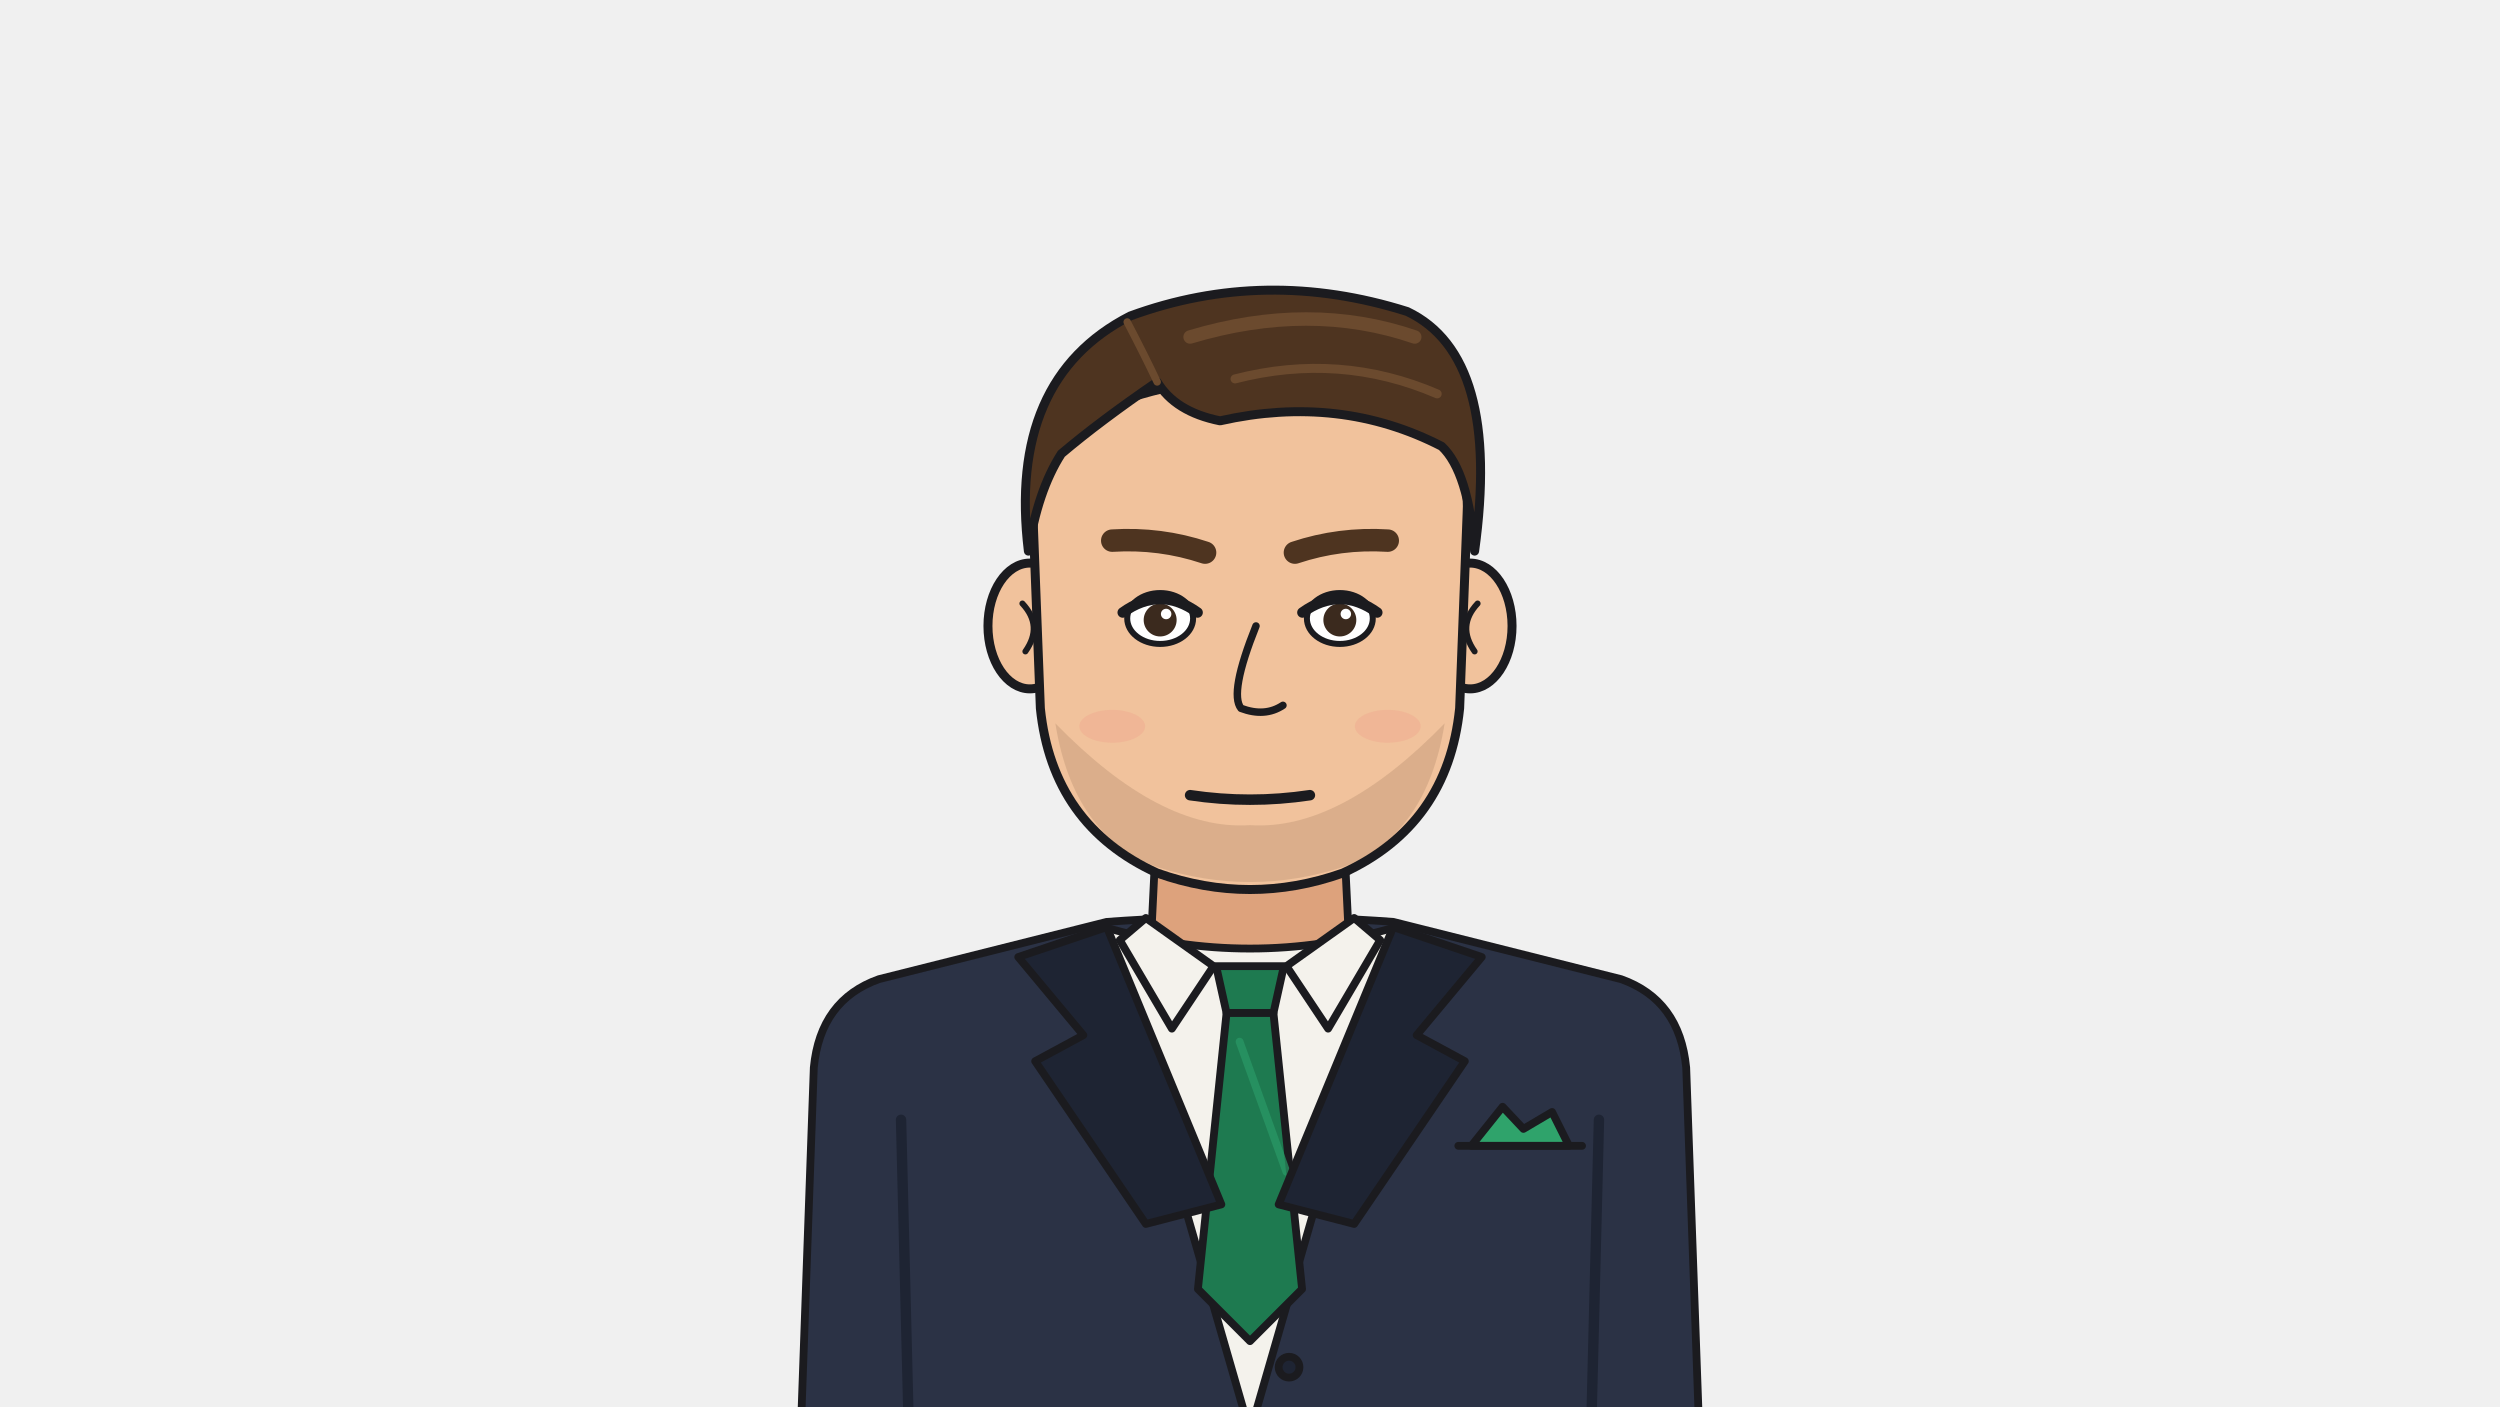
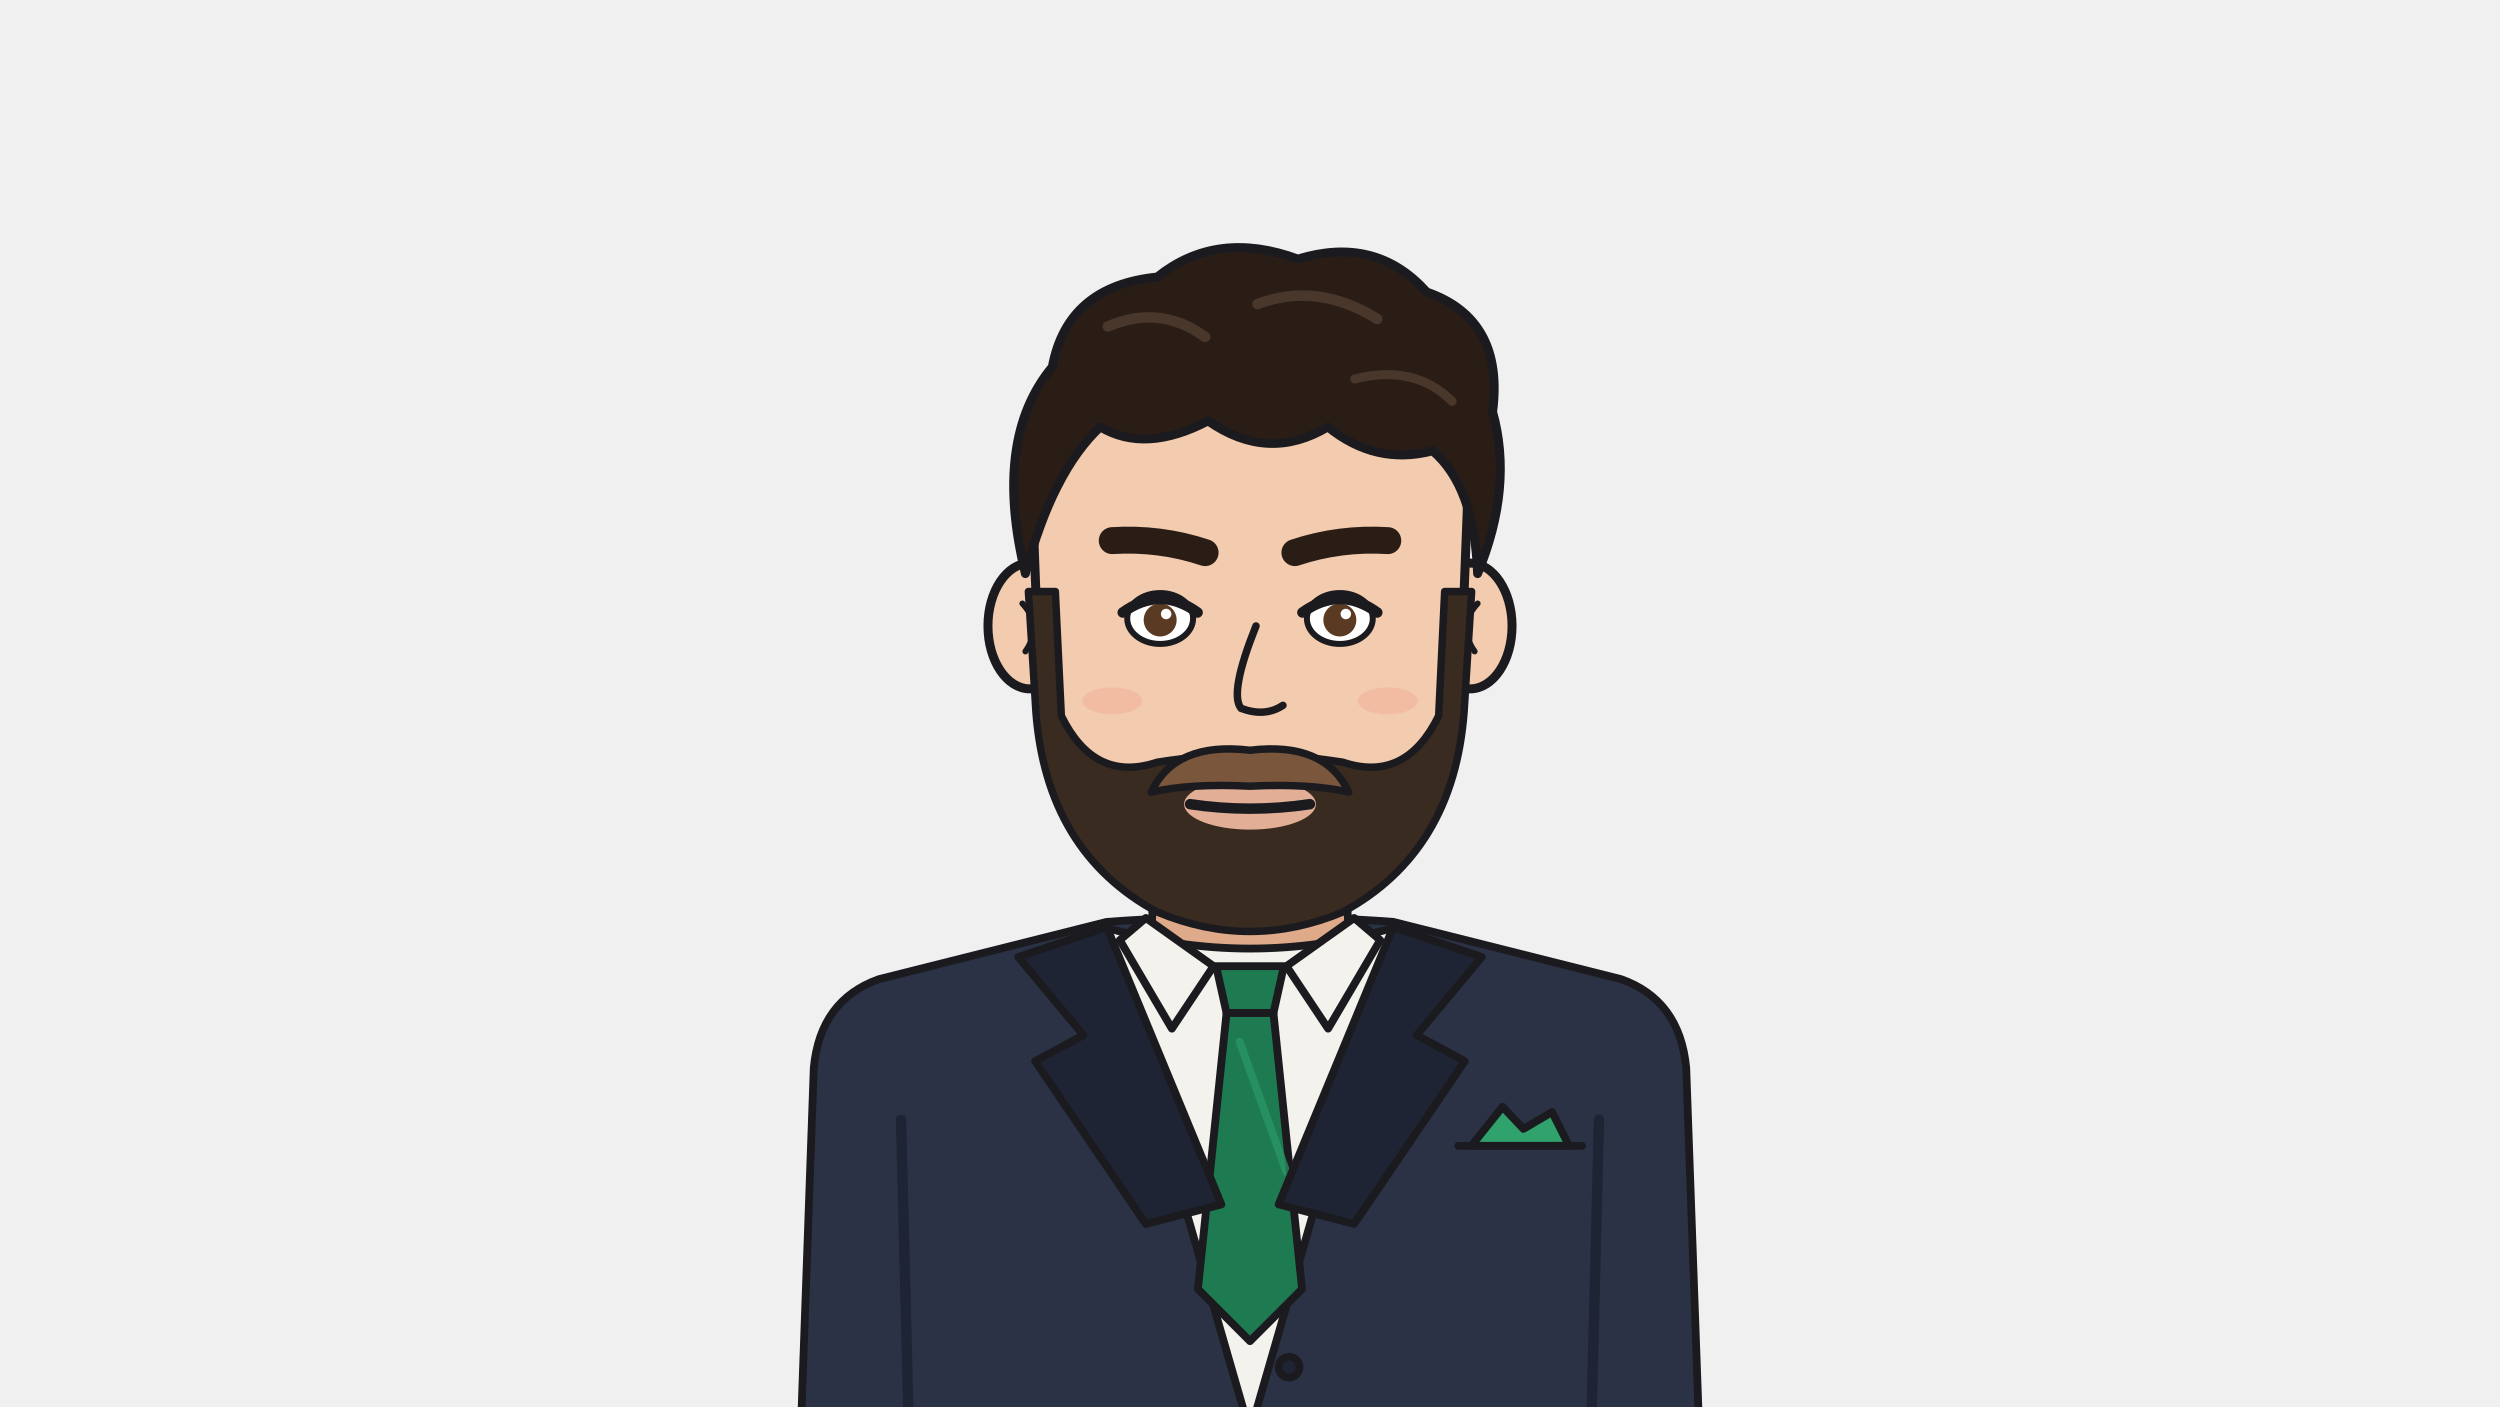
<svg xmlns="http://www.w3.org/2000/svg" width="1920" height="1080" viewBox="0 0 1920 1080">
  <g stroke="#1B1B1F" stroke-width="6" stroke-linejoin="round" stroke-linecap="round">
    <path d="M615 1100 L625 820 Q630 768 675 752              L850 708 Q960 700 1070 708 L1245 752              Q1290 768 1295 820 L1305 1100 Z" fill="#2B3245" />
    <path d="M698 1100 L692 860" fill="none" stroke="#1E2433" stroke-width="8" />
    <path d="M1222 1100 L1228 860" fill="none" stroke="#1E2433" stroke-width="8" />
-     <path d="M888 640 L884 722 Q960 760 1036 722 L1032 640 Z" fill="#DDA27C" />
+     <path d="M888 640 L884 722 Q960 760 1036 722 L1032 640 Z" fill="#DFAA8A" />
    <path d="M848 712 L960 1100 L1072 712 Q960 745 848 712 Z" fill="#F4F2EC" />
    <path d="M934 742 L986 742 L978 778 L942 778 Z" fill="#1E7A50" />
    <path d="M942 778 L978 778 L1000 990 L960 1030 L920 990 Z" fill="#1E7A50" />
    <path d="M952 800 L988 900" fill="none" stroke="#2A9A67" stroke-width="6" opacity="0.7" />
    <path d="M880 705 L932 742 L900 790 L860 722 Z" fill="#F4F2EC" />
    <path d="M1040 705 L988 742 L1020 790 L1060 722 Z" fill="#F4F2EC" />
    <polygon points="850 712 938 925 880 940 795 815 832 795 782 735" fill="#1E2433" />
    <polygon points="1070 712 982 925 1040 940 1125 815 1088 795 1138 735" fill="#1E2433" />
    <path d="M1130 880 L1205 880 L1192 854 L1170 867 L1154 850 Z" fill="#2FA36B" />
    <path d="M1120 880 L1215 880" fill="none" />
    <circle cx="990" cy="1050" r="8" fill="#1E2433" />
  </g>
  <g transform="translate(0 25) translate(960 450) scale(1.15) translate(-960 -450)">
    <g stroke="#1B1B1F" stroke-width="6" stroke-linejoin="round" stroke-linecap="round">
-       <ellipse cx="813" cy="455" rx="28" ry="42" fill="#F1C29C" />
-       <ellipse cx="1107" cy="455" rx="28" ry="42" fill="#F1C29C" />
+       <ellipse cx="813" cy="455" rx="28" ry="42" fill="#F3CBAE" />
+       <ellipse cx="1107" cy="455" rx="28" ry="42" fill="#F3CBAE" />
      <path d="M808 440 Q822 455 810 472" fill="none" stroke-width="4" />
      <path d="M1112 440 Q1098 455 1110 472" fill="none" stroke-width="4" />
-       <path d="M815 380 Q810 300 960 288 Q1110 300 1105 380              L1100 510 Q1092 588 1022 620 Q960 642 898 620              Q828 588 820 510 Z" fill="#F1C29C" />
-       <path d="M830 520 Q842 595 898 616 Q960 636 1022 616 Q1078 595 1090 520              Q1020 592 960 588 Q900 592 830 520 Z" fill="#4E3420" opacity="0.14" stroke="none" />
-       <path d="M812 405 Q798 290 880 248 Q970 215 1065 245              Q1128 275 1110 405 Q1106 352 1088 335              Q1020 300 940 318 Q910 312 898 292              Q860 318 834 340 Q818 365 812 405 Z" fill="#4E3420" />
-       <path d="M878 252 Q890 275 898 292" fill="none" stroke="#6B4A2E" stroke-width="5" />
-       <path d="M920 262 Q1000 238 1070 262" fill="none" stroke="#6B4A2E" stroke-width="9" />
-       <path d="M950 290 Q1020 272 1085 300" fill="none" stroke="#6B4A2E" stroke-width="6" />
+       <path d="M815 380 Q810 300 960 288 Q1110 300 1105 380              L1100 510 Q1092 588 1022 620 Q960 642 898 620              Q828 588 820 510 Z" fill="#F3CBAE" />
+       <path d="M812 432 L817 512 Q824 606 898 646 Q960 672 1022 646              Q1096 606 1103 512 L1108 432 L1090 432 L1086 515 Q1064 560 1022 546              Q960 536 898 546 Q856 560 834 515 L830 432 Z" fill="#3A2B21" stroke-width="5" />
+       <ellipse cx="960" cy="574" rx="44" ry="17" fill="#E2AE96" stroke="none" />
+       <path d="M810 420 Q788 330 828 282 Q838 228 898 222              Q938 190 992 210 Q1044 194 1078 232 Q1130 250 1122 312              Q1136 362 1112 420 Q1110 362 1082 338 Q1044 348 1012 322              Q972 346 932 318 Q890 340 860 322 Q828 352 810 420 Z" fill="#2A1D16" />
+       <path d="M865 255 Q900 240 930 262" fill="none" stroke="#4A372B" stroke-width="7" />
+       <path d="M965 240 Q1005 225 1045 250" fill="none" stroke="#4A372B" stroke-width="7" />
+       <path d="M1030 290 Q1070 280 1095 305" fill="none" stroke="#4A372B" stroke-width="6" />
      <path d="M964 455 Q946 500 954 510 Q970 516 982 508" fill="none" stroke-width="5" />
-       <ellipse cx="868" cy="522" rx="22" ry="11" fill="#EE9C86" opacity="0.30" stroke="none" />
-       <ellipse cx="1052" cy="522" rx="22" ry="11" fill="#EE9C86" opacity="0.30" stroke="none" />
+       <ellipse cx="868" cy="505" rx="20" ry="9" fill="#EE9C86" opacity="0.30" stroke="none" />
+       <ellipse cx="1052" cy="505" rx="20" ry="9" fill="#EE9C86" opacity="0.30" stroke="none" />
    </g>
    <ellipse cx="900" cy="450" rx="22" ry="17" fill="#FFFFFF" stroke="#1B1B1F" stroke-width="4" />
-     <circle cx="900" cy="451" r="11" fill="#3B2A1E" />
+     <circle cx="900" cy="451" r="11" fill="#5A3A22" />
    <circle cx="904" cy="447" r="3.5" fill="#FFFFFF" />
    <path d="M875 446 Q900 428 925 446" fill="none" stroke="#1B1B1F" stroke-width="7" stroke-linecap="round" />
    <ellipse cx="1020" cy="450" rx="22" ry="17" fill="#FFFFFF" stroke="#1B1B1F" stroke-width="4" />
-     <circle cx="1020" cy="451" r="11" fill="#3B2A1E" />
+     <circle cx="1020" cy="451" r="11" fill="#5A3A22" />
    <circle cx="1024" cy="447" r="3.5" fill="#FFFFFF" />
    <path d="M995 446 Q1020 428 1045 446" fill="none" stroke="#1B1B1F" stroke-width="7" stroke-linecap="round" />
-     <path d="M868 398 Q900 396 930 406" fill="none" stroke="#4E3420" stroke-width="15" stroke-linecap="round" />
-     <path d="M1052 398 Q1020 396 990 406" fill="none" stroke="#4E3420" stroke-width="15" stroke-linecap="round" />
-     <path d="M920 568 Q960 574 1000 568" fill="none" stroke="#1B1B1F" stroke-width="7" stroke-linecap="round" />
+     <path d="M868 398 Q900 396 930 406" fill="none" stroke="#2A1D16" stroke-width="18" stroke-linecap="round" />
+     <path d="M1052 398 Q1020 396 990 406" fill="none" stroke="#2A1D16" stroke-width="18" stroke-linecap="round" />
+     <path d="M920 574 Q960 580 1000 574" fill="none" stroke="#1B1B1F" stroke-width="7" stroke-linecap="round" />
+     <path d="M894 566 Q910 532 960 538 Q1010 532 1026 566 Q1000 560 960 562 Q920 560 894 566 Z" fill="#7A563C" stroke="#1B1B1F" stroke-width="5" stroke-linejoin="round" />
  </g>
</svg>
